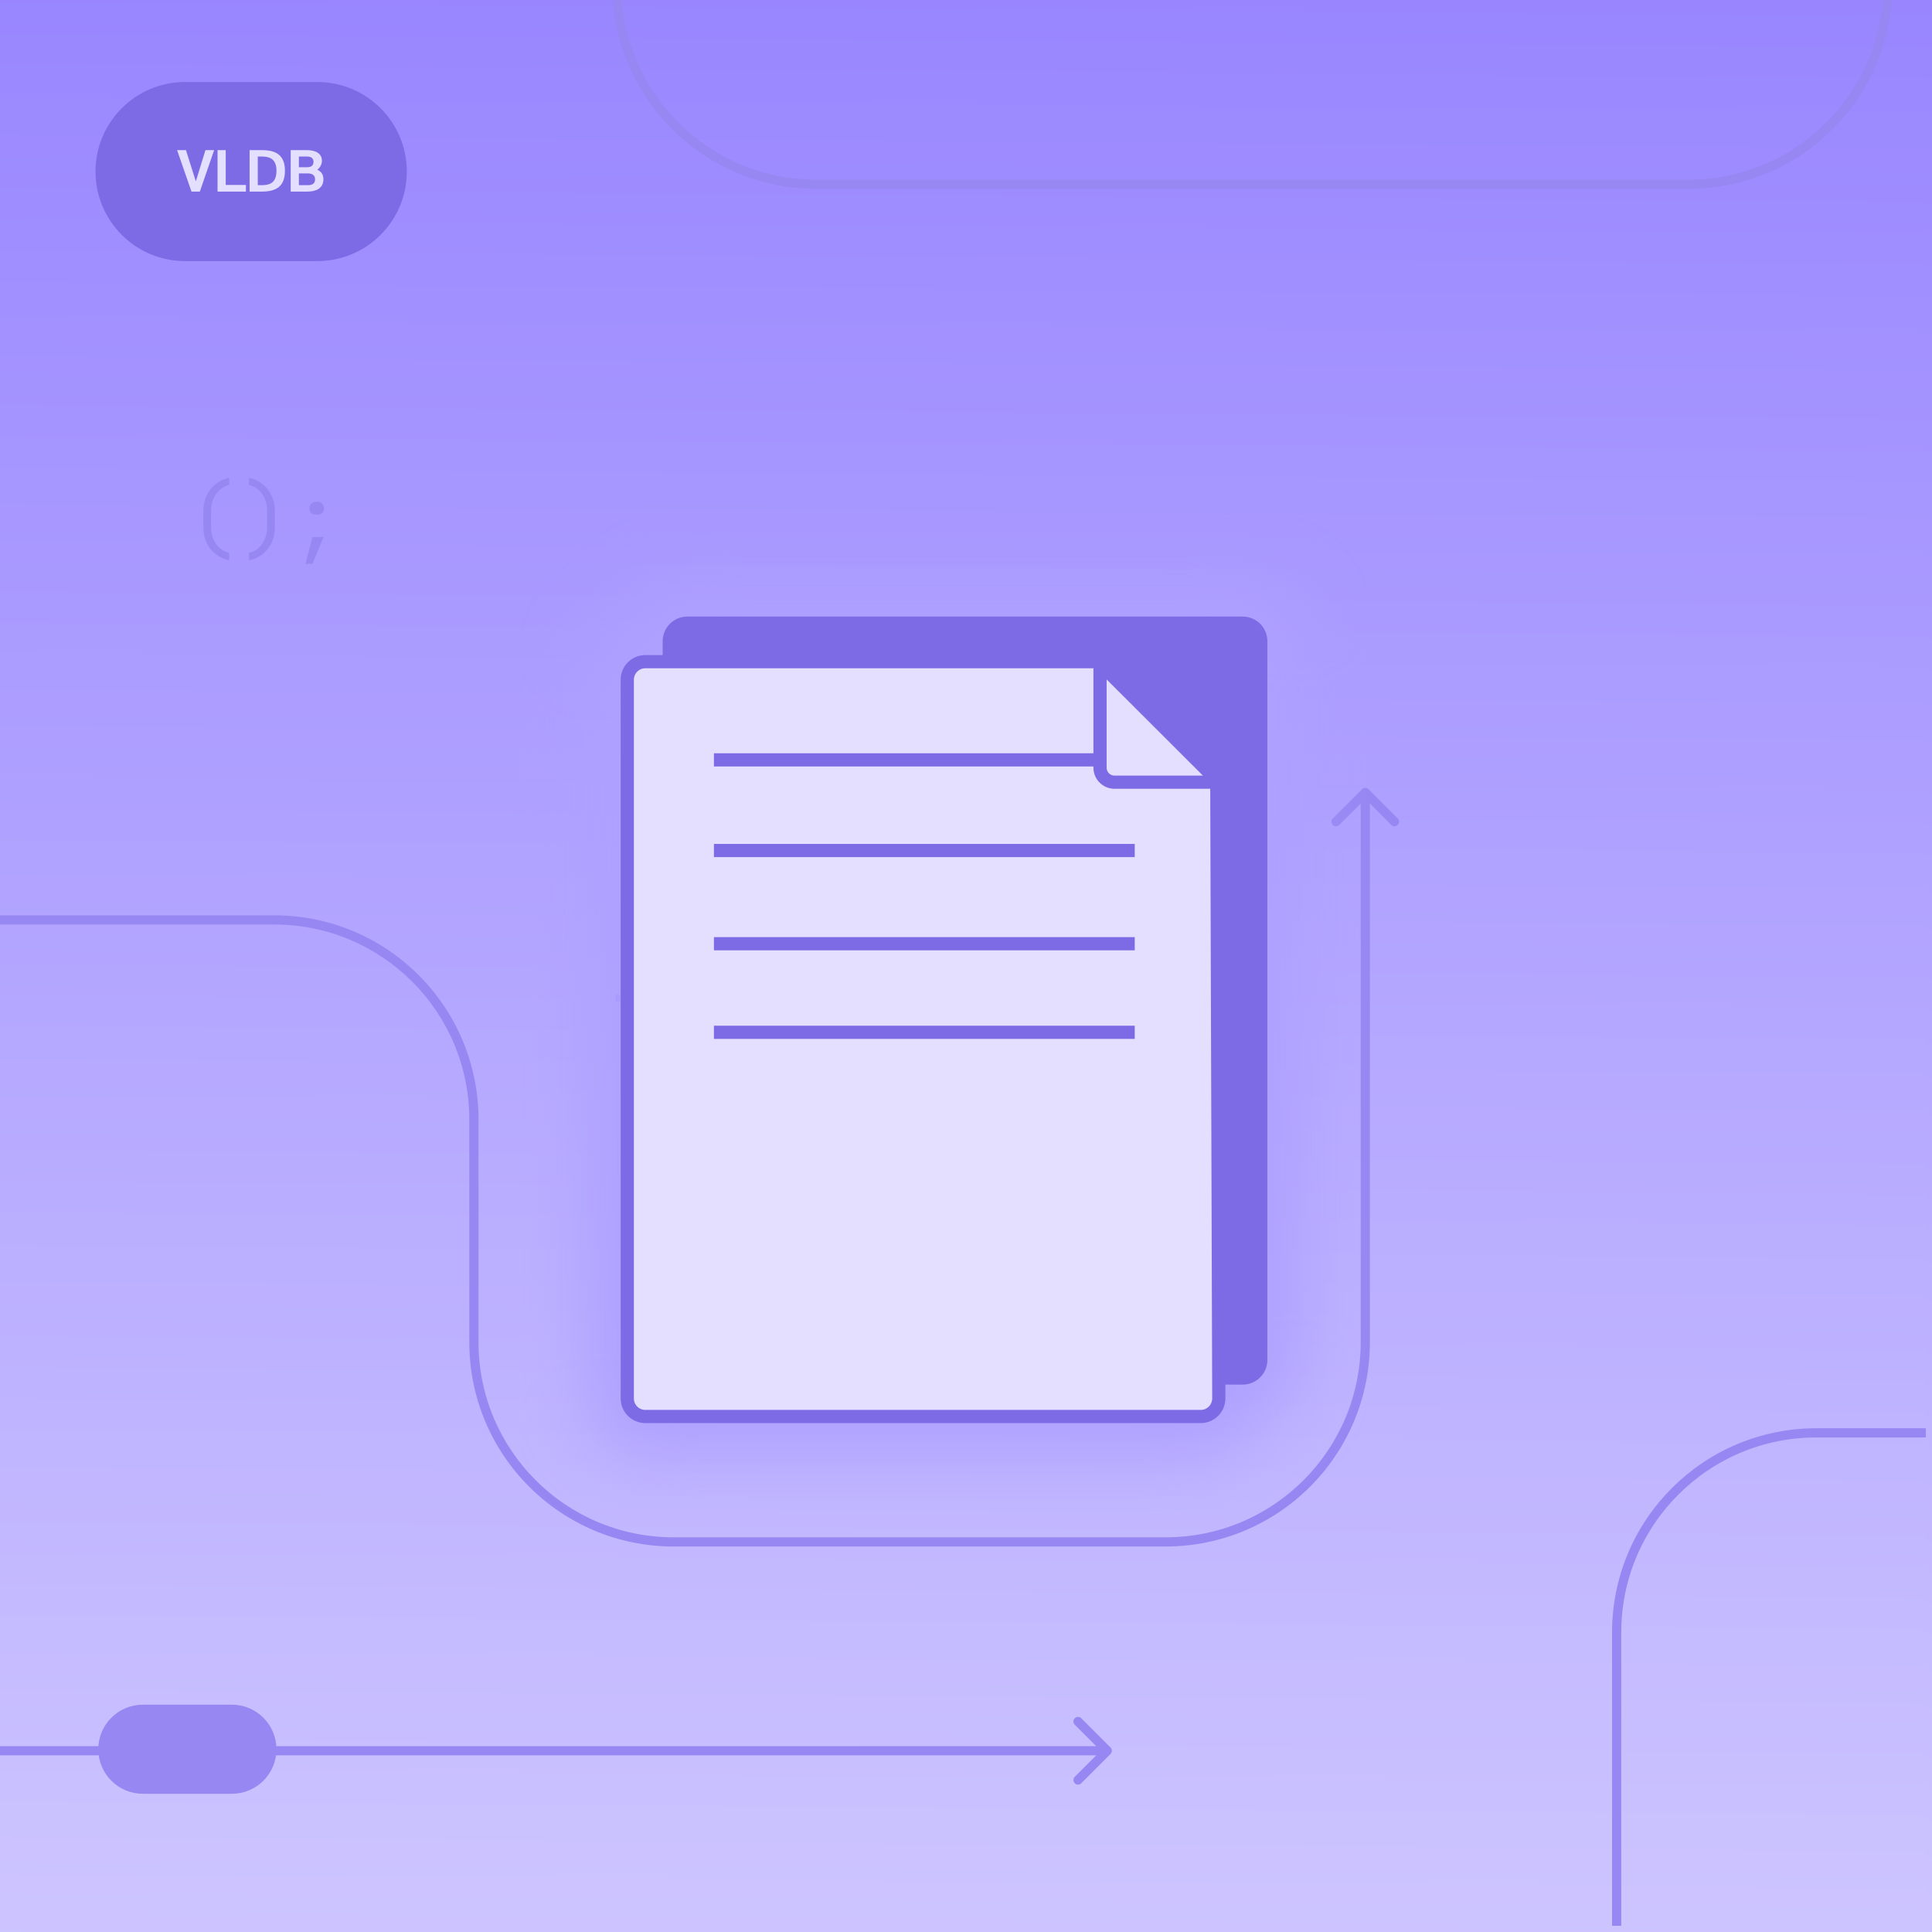
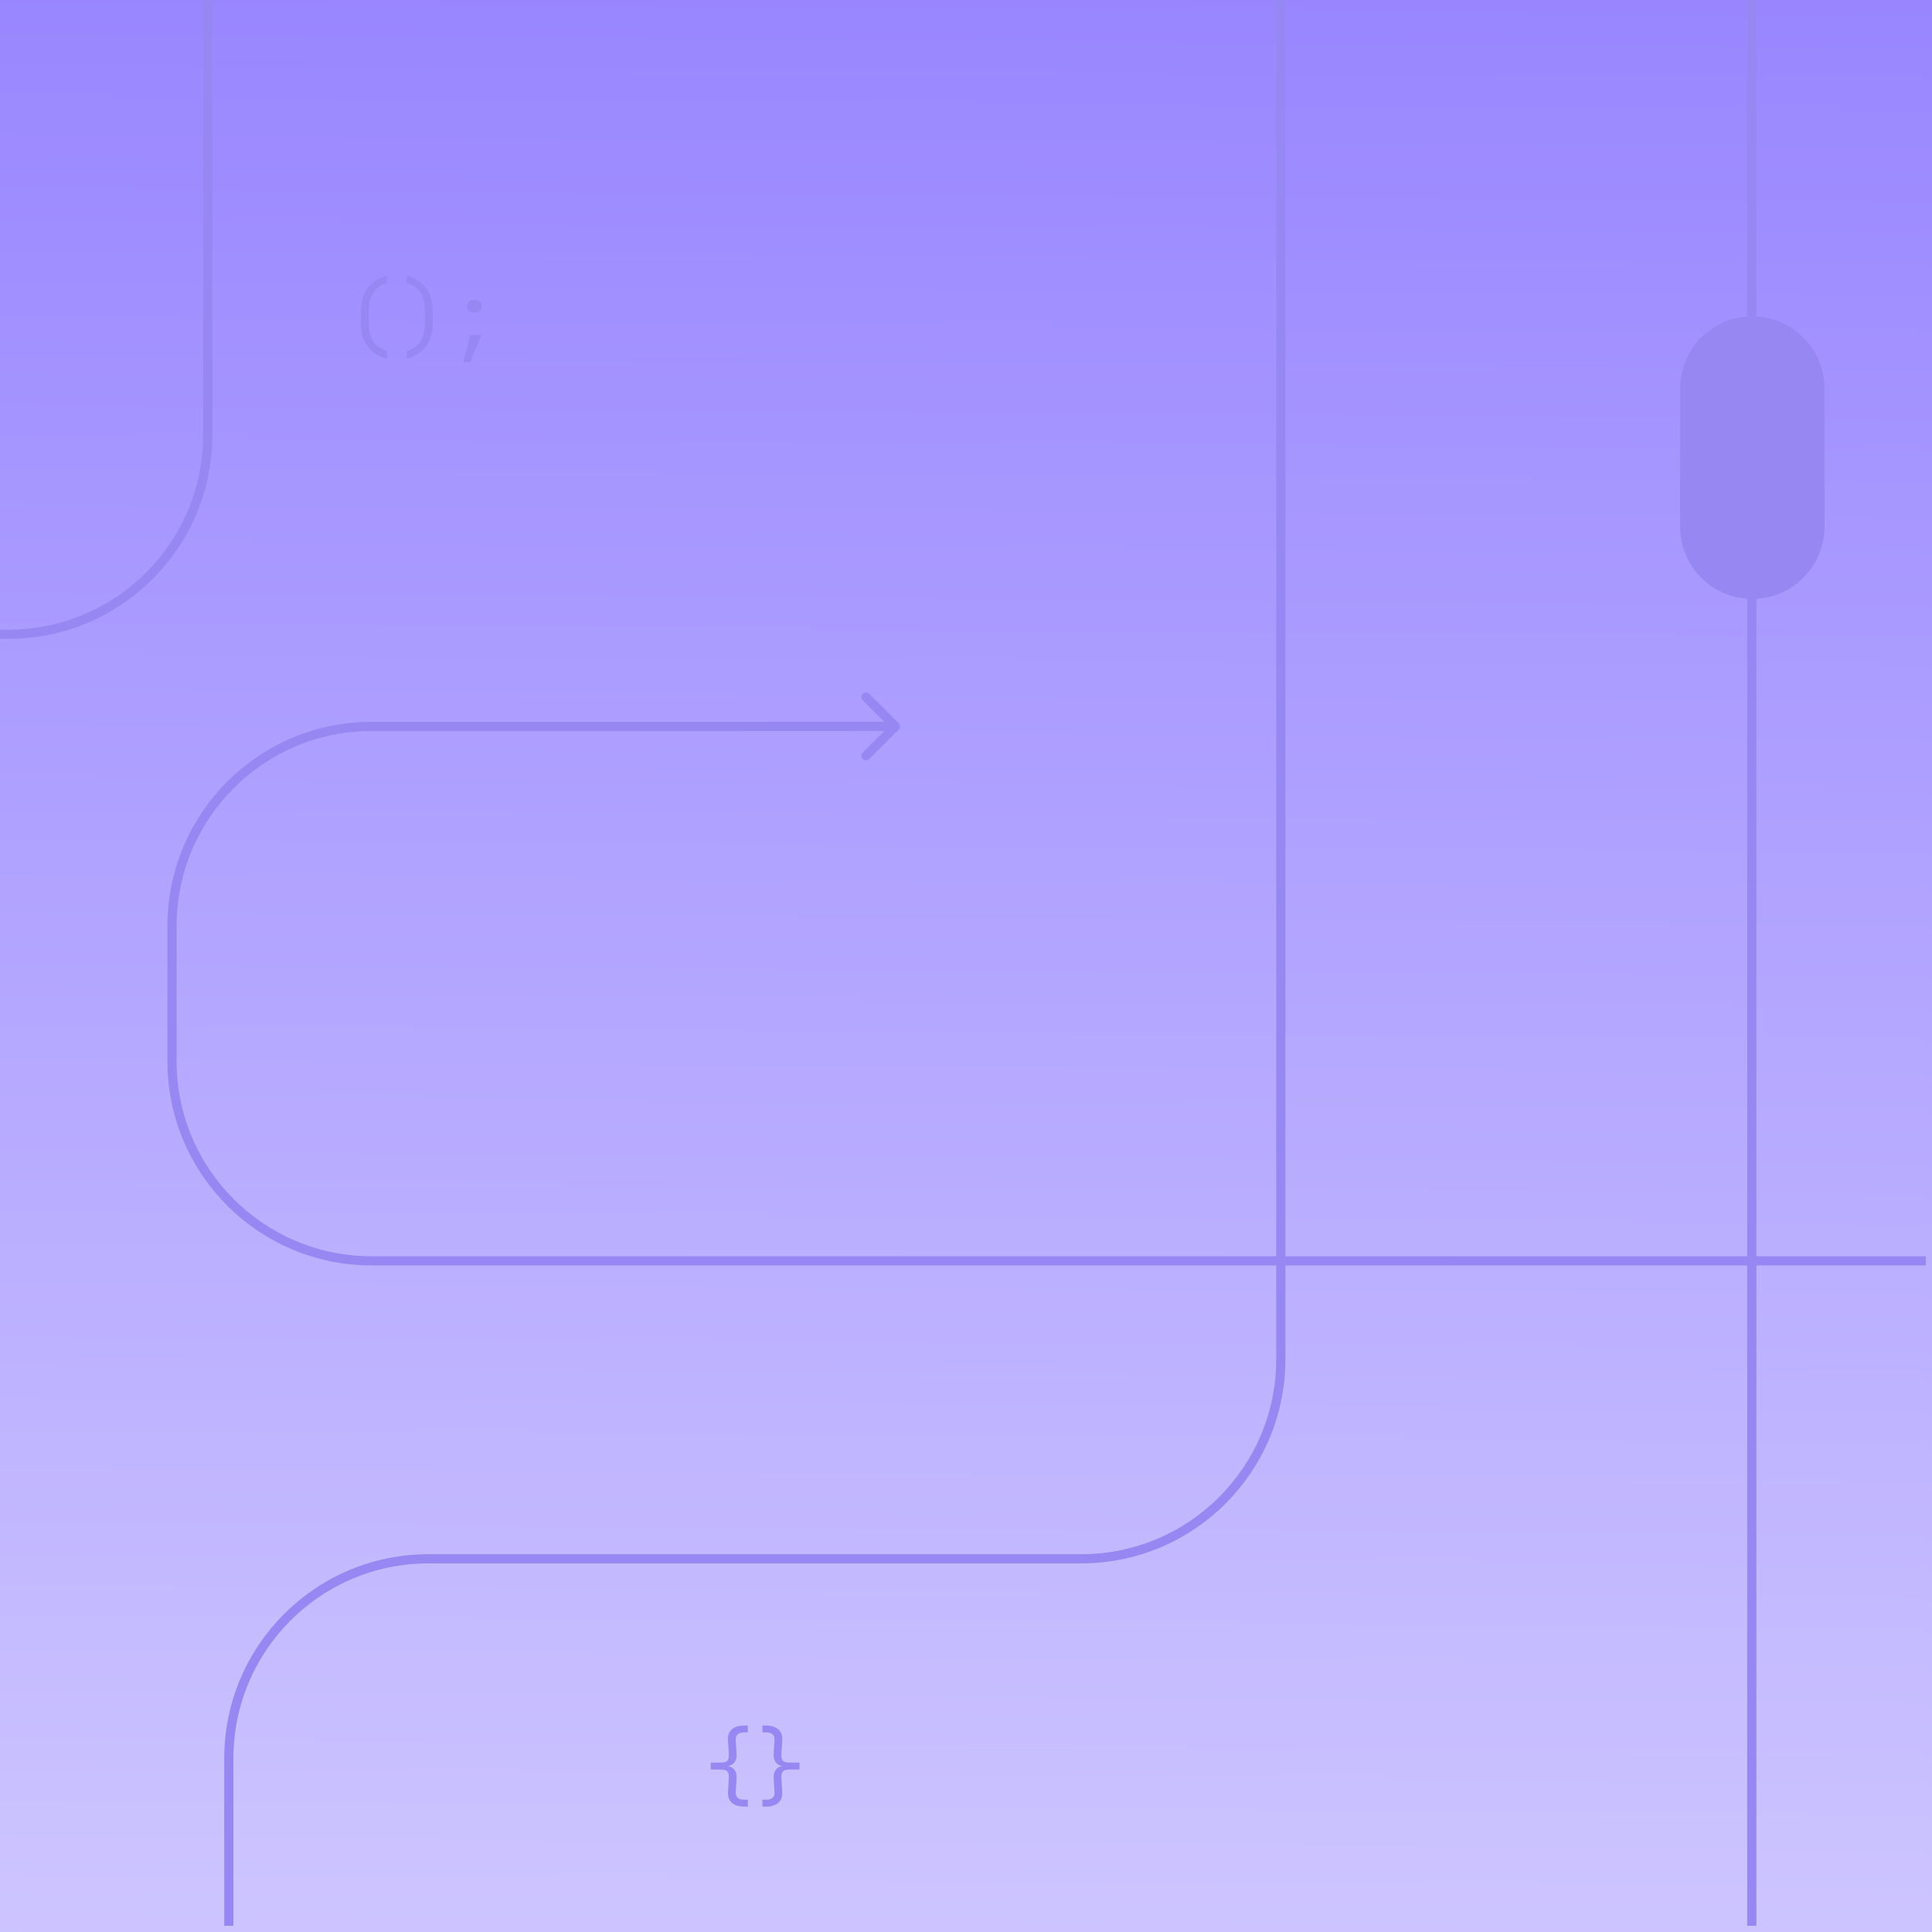
<svg xmlns="http://www.w3.org/2000/svg" width="627" height="627" viewBox="0 0 627 627" fill="none">
  <rect width="627" height="627" fill="url(#paint0_linear_10531_22051)" />
  <g clip-path="url(#clip0_10531_22051)">
    <rect width="625" height="625" fill="url(#paint1_linear_10531_22051)" />
-     <path d="M360.405 569.236C360.987 568.654 360.987 567.709 360.405 567.127L350.913 557.635C350.33 557.052 349.386 557.052 348.803 557.635C348.221 558.217 348.221 559.162 348.803 559.744L357.241 568.182L348.803 576.619C348.221 577.201 348.221 578.146 348.803 578.728C349.386 579.311 350.33 579.311 350.913 578.728L360.405 569.236ZM359.35 568.182L359.35 566.69L-115.63 566.69L-115.63 568.182L-115.63 569.673L359.35 569.673L359.35 568.182Z" fill="#9787F2" />
-     <path d="M444.137 256.124C443.554 255.542 442.61 255.542 442.027 256.124L432.535 265.616C431.953 266.199 431.953 267.143 432.535 267.725C433.118 268.308 434.062 268.308 434.645 267.725L443.082 259.288L451.519 267.725C452.102 268.308 453.046 268.308 453.629 267.725C454.211 267.143 454.211 266.199 453.629 265.616L444.137 256.124ZM153.801 435.608L155.292 435.608L153.801 435.608ZM153.801 363.339L152.309 363.339L152.309 435.608L153.801 435.608L155.292 435.608L155.292 363.339L153.801 363.339ZM218.594 500.4L218.594 501.892L378.289 501.892L378.289 500.4L378.289 498.909L218.594 498.909L218.594 500.4ZM443.082 435.608L444.573 435.608L444.573 257.179L443.082 257.179L441.59 257.179L441.59 435.608L443.082 435.608ZM89.008 298.546L89.008 297.055L-47.848 297.055L-47.848 298.546L-47.848 300.038L89.008 300.038L89.008 298.546ZM378.289 500.4L378.289 501.892C414.897 501.892 444.573 472.215 444.573 435.608L443.082 435.608L441.59 435.608C441.59 470.568 413.249 498.909 378.289 498.909L378.289 500.4ZM153.801 435.608L152.309 435.608C152.31 472.215 181.986 501.892 218.594 501.892L218.594 500.4L218.594 498.909C183.633 498.909 155.293 470.568 155.292 435.608L153.801 435.608ZM153.801 363.339L155.292 363.339C155.292 326.731 125.616 297.055 89.008 297.055L89.008 298.546L89.008 300.038C123.968 300.038 152.309 328.379 152.309 363.339L153.801 363.339Z" fill="#9787F2" />
-     <path d="M613.756 -184.901C613.174 -185.484 612.23 -185.484 611.647 -184.901L602.155 -175.409C601.573 -174.827 601.573 -173.882 602.155 -173.3C602.738 -172.717 603.682 -172.717 604.264 -173.3L612.702 -181.737L621.139 -173.3C621.722 -172.717 622.666 -172.717 623.248 -173.3C623.831 -173.882 623.831 -174.827 623.248 -175.409L613.756 -184.901ZM200.163 -155.502L198.671 -155.502L200.163 -155.502ZM135.37 -220.295L135.37 -218.804L135.37 -220.295ZM200.163 -155.502L198.671 -155.502L198.671 -4.984L200.163 -4.984L201.654 -4.984L201.654 -155.502L200.163 -155.502ZM264.955 59.808L264.955 61.3L547.909 61.3L547.909 59.809L547.909 58.317L264.955 58.317L264.955 59.808ZM612.702 -4.984L614.193 -4.984L614.193 -183.846L612.702 -183.846L611.21 -183.846L611.21 -4.984L612.702 -4.984ZM135.37 -220.295L135.37 -221.787L-28.247 -221.787L-28.247 -220.295L-28.247 -218.804L135.37 -218.804L135.37 -220.295ZM547.909 59.809L547.909 61.3C584.517 61.3 614.193 31.624 614.193 -4.984L612.702 -4.984L611.21 -4.984C611.21 29.976 582.869 58.317 547.909 58.317L547.909 59.809ZM200.163 -4.984L198.671 -4.984C198.671 31.623 228.348 61.3 264.955 61.3L264.955 59.808L264.955 58.317C229.995 58.317 201.654 29.976 201.654 -4.984L200.163 -4.984ZM200.163 -155.502L201.654 -155.502C201.654 -192.11 171.978 -221.787 135.37 -221.787L135.37 -220.295L135.37 -218.804C170.33 -218.804 198.671 -190.463 198.671 -155.502L200.163 -155.502Z" fill="#9787F2" />
-     <path d="M383.772 1103.47L383.772 888.655C383.772 852.871 412.78 823.862 448.564 823.862L459.867 823.862C495.651 823.862 524.659 794.854 524.659 759.07L524.659 529.802C524.659 494.018 553.668 465.01 589.452 465.01L850.28 465.01C886.064 465.01 915.073 436.001 915.073 400.217L915.072 -60.809C915.072 -96.593 944.081 -125.601 979.865 -125.601L1090.51 -125.601" stroke="#9787F2" stroke-width="2.983" />
-     <rect x="32.856" y="581.178" width="26.99" height="55.897" rx="13.495" transform="rotate(-90 32.8565 581.178)" fill="#9787F2" stroke="#9787F2" stroke-width="1.918" />
-     <path d="M74.385 181.885C71.734 181.232 69.672 179.944 68.197 178.021C66.722 176.099 65.985 173.747 65.985 170.965V165.925C65.985 164.096 66.321 162.444 66.993 160.969C67.684 159.476 68.654 158.216 69.905 157.189C71.174 156.163 72.668 155.435 74.385 155.005V157.385C73.191 157.665 72.154 158.207 71.277 159.009C70.4 159.793 69.719 160.773 69.233 161.949C68.748 163.125 68.505 164.451 68.505 165.925V170.965C68.505 172.403 68.739 173.709 69.205 174.885C69.691 176.061 70.372 177.041 71.249 177.825C72.145 178.591 73.191 179.113 74.385 179.393V181.885ZM80.814 181.885V179.393C82.028 179.113 83.073 178.591 83.95 177.825C84.828 177.041 85.5 176.061 85.966 174.885C86.452 173.709 86.694 172.403 86.694 170.965V165.925C86.694 164.451 86.452 163.125 85.966 161.949C85.481 160.773 84.8 159.793 83.922 159.009C83.045 158.207 82.009 157.665 80.814 157.385V155.005C82.55 155.435 84.044 156.163 85.294 157.189C86.545 158.216 87.506 159.476 88.178 160.969C88.869 162.444 89.214 164.096 89.214 165.925V170.965C89.214 173.747 88.477 176.099 87.002 178.021C85.528 179.944 83.465 181.232 80.814 181.885ZM99.143 183.005L101.383 174.297H105.023L101.383 183.005H99.143ZM102.503 167.045C101.887 167.045 101.383 166.849 100.991 166.457C100.599 166.065 100.403 165.561 100.403 164.945C100.403 164.348 100.599 163.853 100.991 163.461C101.402 163.051 101.906 162.845 102.503 162.845H103.063C103.661 162.845 104.155 163.051 104.547 163.461C104.958 163.853 105.163 164.348 105.163 164.945C105.163 165.561 104.967 166.065 104.575 166.457C104.183 166.849 103.679 167.045 103.063 167.045H102.503Z" fill="#9787F2" />
-     <path d="M210.528 337.105C209.427 337.105 208.475 336.919 207.672 336.545C206.888 336.191 206.291 335.659 205.88 334.949C205.47 334.259 205.292 333.428 205.348 332.457L205.628 327.865C205.684 326.876 205.535 326.167 205.18 325.737C204.826 325.289 204.042 325.065 202.828 325.065H199.748V322.825H202.828C204.042 322.825 204.826 322.611 205.18 322.181C205.535 321.733 205.684 321.015 205.628 320.025L205.348 315.433C205.292 314.444 205.47 313.604 205.88 312.913C206.291 312.223 206.888 311.7 207.672 311.345C208.475 310.972 209.427 310.785 210.528 310.785H211.788V313.025H210.528C209.651 313.025 208.979 313.231 208.512 313.641C208.046 314.033 207.831 314.631 207.868 315.433L208.148 320.025C208.223 321.239 207.934 322.209 207.28 322.937C206.627 323.647 205.703 324.001 204.508 324.001V323.861C205.684 323.861 206.599 324.225 207.252 324.953C207.924 325.681 208.223 326.652 208.148 327.865L207.868 332.457C207.831 333.26 208.046 333.857 208.512 334.249C208.979 334.66 209.651 334.865 210.528 334.865H211.788V337.105H210.528ZM216.537 337.105V334.865H217.797C218.675 334.865 219.347 334.66 219.813 334.249C220.28 333.857 220.495 333.26 220.457 332.457L220.177 327.865C220.103 326.652 220.392 325.681 221.045 324.953C221.717 324.225 222.641 323.861 223.817 323.861V324.001C222.623 324.001 221.699 323.647 221.045 322.937C220.392 322.209 220.103 321.239 220.177 320.025L220.457 315.433C220.495 314.631 220.28 314.033 219.813 313.641C219.347 313.231 218.675 313.025 217.797 313.025H216.537V310.785H217.797C218.899 310.785 219.841 310.972 220.625 311.345C221.428 311.7 222.035 312.223 222.445 312.913C222.856 313.604 223.033 314.444 222.977 315.433L222.697 320.025C222.641 321.015 222.791 321.733 223.145 322.181C223.5 322.611 224.284 322.825 225.497 322.825H228.577V325.065H225.497C224.303 325.065 223.519 325.289 223.145 325.737C222.791 326.167 222.641 326.876 222.697 327.865L222.977 332.457C223.033 333.428 222.856 334.259 222.445 334.949C222.035 335.659 221.428 336.191 220.625 336.545C219.841 336.919 218.899 337.105 217.797 337.105H216.537Z" fill="#9787F2" />
+     <path d="M291.625 236.801C292.207 236.218 292.207 235.274 291.625 234.691L282.133 225.199C281.55 224.617 280.606 224.617 280.023 225.199C279.441 225.782 279.441 226.726 280.023 227.309L288.461 235.746L280.023 244.183C279.441 244.766 279.441 245.71 280.023 246.293C280.606 246.875 281.55 246.875 282.133 246.293L291.625 236.801ZM290.57 235.746V234.255H120.614V235.746V237.238H290.57V235.746ZM55.821 300.539H54.33L54.33 344.396H55.821H57.313L57.313 300.539H55.821ZM120.614 409.188V410.68H678.074V409.188V407.697H120.614V409.188ZM742.867 473.981H741.375V716.704H742.867H744.358V473.981H742.867ZM807.659 781.497V782.989H986.842V781.497V780.005H807.659V781.497ZM742.867 716.704H741.375C741.375 753.312 771.052 782.989 807.659 782.989V781.497V780.005C772.699 780.005 744.358 751.665 744.358 716.704H742.867ZM678.074 409.188V410.68C713.034 410.68 741.375 439.021 741.375 473.981H742.867H744.358C744.358 437.373 714.682 407.697 678.074 407.697V409.188ZM55.821 344.396H54.33C54.33 381.004 84.006 410.68 120.614 410.68V409.188V407.697C85.654 407.697 57.313 379.356 57.313 344.396H55.821ZM120.614 235.746V234.255C84.006 234.255 54.33 263.931 54.33 300.539H55.821H57.313C57.313 265.579 85.654 237.238 120.614 237.238V235.746Z" fill="#9787F2" />
+     <path d="M568.518 663.876L568.518 -5.868C568.518 -41.652 597.526 -70.66 633.31 -70.66L747.839 -70.66C783.623 -70.66 812.632 -41.652 812.632 -5.868L812.632 271.619C812.632 307.403 841.64 336.412 877.424 336.412L1413.99 336.412C1449.77 336.412 1478.78 365.421 1478.78 401.205L1478.78 533.781" stroke="#9787F2" stroke-width="2.983" />
+     <rect x="546.214" y="103.631" width="44.932" height="89.789" rx="22.466" fill="#9787F2" stroke="#9787F2" stroke-width="1.918" />
+     <path d="M68.501 -184.901C67.918 -185.483 66.974 -185.483 66.391 -184.901L56.9 -175.409C56.317 -174.826 56.317 -173.882 56.9 -173.299C57.482 -172.717 58.426 -172.717 59.009 -173.299L67.446 -181.737L75.883 -173.299C76.466 -172.717 77.41 -172.717 77.993 -173.299C78.575 -173.882 78.575 -174.826 77.993 -175.409L68.501 -184.901ZM-409.886 -220.295L-409.886 -218.803L-409.886 -220.295ZM-345.093 -155.502L-346.585 -155.502L-346.584 141.049L-345.093 141.049L-343.601 141.049L-343.602 -155.502L-345.093 -155.502ZM-280.3 205.841L-280.3 207.333L2.653 207.333L2.653 205.842L2.653 204.35L-280.3 204.35L-280.3 205.841ZM67.446 141.049L68.938 141.049L68.938 -183.846L67.446 -183.846L65.955 -183.846L65.955 141.049L67.446 141.049ZM-409.886 -220.295L-409.886 -221.786L-573.503 -221.786L-573.503 -220.295L-573.503 -218.803L-409.886 -218.803L-409.886 -220.295ZM2.653 205.842L2.653 207.333C39.261 207.333 68.938 177.657 68.938 141.049L67.446 141.049L65.955 141.049C65.955 176.009 37.614 204.35 2.653 204.35L2.653 205.842ZM-345.093 141.049L-346.584 141.049C-346.584 177.656 -316.908 207.333 -280.3 207.333L-280.3 205.841L-280.3 204.35C-315.261 204.35 -343.601 176.009 -343.601 141.049L-345.093 141.049ZM-345.093 -155.502L-343.602 -155.502C-343.602 -192.11 -373.278 -221.786 -409.886 -221.786L-409.886 -220.295L-409.886 -218.803C-374.925 -218.803 -346.585 -190.462 -346.585 -155.502L-345.093 -155.502Z" fill="#9787F2" />
+     <path d="M-115.631 1103.47L-115.631 888.657C-115.631 852.873 -86.622 823.864 -50.838 823.864L9.47 823.864C45.254 823.864 74.262 794.855 74.262 759.072L74.262 570.674C74.262 534.89 103.271 505.882 139.055 505.882L350.878 505.882C386.662 505.882 415.67 476.873 415.67 441.089L415.67 -60.807C415.67 -96.591 444.679 -125.6 480.463 -125.599L591.108 -125.599" stroke="#9787F2" stroke-width="2.983" />
+     <path d="M241.43 586.31C240.328 586.31 239.376 586.124 238.574 585.75C237.79 585.396 237.192 584.864 236.782 584.154C236.371 583.464 236.194 582.633 236.25 581.662L236.53 577.07C236.586 576.081 236.436 575.372 236.082 574.942C235.727 574.494 234.943 574.27 233.73 574.27H230.65V572.03H233.73C234.943 572.03 235.727 571.816 236.082 571.386C236.436 570.938 236.586 570.22 236.53 569.23L236.25 564.638C236.194 563.649 236.371 562.809 236.782 562.118C237.192 561.428 237.79 560.905 238.574 560.55C239.376 560.177 240.328 559.99 241.43 559.99H242.69V562.23H241.43C240.552 562.23 239.88 562.436 239.414 562.846C238.947 563.238 238.732 563.836 238.77 564.638L239.05 569.23C239.124 570.444 238.835 571.414 238.182 572.142C237.528 572.852 236.604 573.206 235.41 573.206V573.066C236.586 573.066 237.5 573.43 238.154 574.158C238.826 574.886 239.124 575.857 239.05 577.07L238.77 581.662C238.732 582.465 238.947 583.062 239.414 583.454C239.88 583.865 240.552 584.07 241.43 584.07H242.69V586.31H241.43ZM247.439 586.31V584.07H248.699C249.576 584.07 250.248 583.865 250.715 583.454C251.181 583.062 251.396 582.465 251.359 581.662L251.079 577.07C251.004 575.857 251.293 574.886 251.947 574.158C252.619 573.43 253.543 573.066 254.719 573.066V573.206C253.524 573.206 252.6 572.852 251.947 572.142C251.293 571.414 251.004 570.444 251.079 569.23L251.359 564.638C251.396 563.836 251.181 563.238 250.715 562.846C250.248 562.436 249.576 562.23 248.699 562.23H247.439V559.99H248.699C249.8 559.99 250.743 560.177 251.527 560.55C252.329 560.905 252.936 561.428 253.347 562.118C253.757 562.809 253.935 563.649 253.879 564.638L253.599 569.23C253.543 570.22 253.692 570.938 254.047 571.386C254.401 571.816 255.185 572.03 256.399 572.03H259.479V574.27H256.399C255.204 574.27 254.42 574.494 254.047 574.942C253.692 575.372 253.543 576.081 253.599 577.07L253.879 581.662C253.935 582.633 253.757 583.464 253.347 584.154C252.936 584.864 252.329 585.396 251.527 585.75C250.743 586.124 249.8 586.31 248.699 586.31H247.439Z" fill="#9787F2" />
+     <path d="M125.58 116.36C122.929 115.707 120.867 114.419 119.392 112.496C117.917 110.573 117.18 108.221 117.18 105.44V100.4C117.18 98.571 117.516 96.919 118.188 95.444C118.879 93.951 119.849 92.691 121.1 91.664C122.369 90.637 123.863 89.909 125.58 89.48V91.86C124.385 92.14 123.349 92.681 122.472 93.484C121.595 94.268 120.913 95.248 120.428 96.424C119.943 97.6 119.7 98.925 119.7 100.4V105.44C119.7 106.877 119.933 108.184 120.4 109.36C120.885 110.536 121.567 111.516 122.444 112.3C123.34 113.065 124.385 113.588 125.58 113.868V116.36ZM132.009 116.36V113.868C133.222 113.588 134.268 113.065 135.145 112.3C136.022 111.516 136.694 110.536 137.161 109.36C137.646 108.184 137.889 106.877 137.889 105.44V100.4C137.889 98.925 137.646 97.6 137.161 96.424C136.676 95.248 135.994 94.268 135.117 93.484C134.24 92.681 133.204 92.14 132.009 91.86V89.48C133.745 89.909 135.238 90.637 136.489 91.664C137.74 92.691 138.701 93.951 139.373 95.444C140.064 96.919 140.409 98.571 140.409 100.4V105.44C140.409 108.221 139.672 110.573 138.197 112.496C136.722 114.419 134.66 115.707 132.009 116.36ZM150.338 117.48L152.578 108.772H156.218L152.578 117.48H150.338ZM153.698 101.52C153.082 101.52 152.578 101.324 152.186 100.932C151.794 100.54 151.598 100.036 151.598 99.42C151.598 98.823 151.794 98.328 152.186 97.936C152.597 97.525 153.101 97.32 153.698 97.32H154.258C154.855 97.32 155.35 97.525 155.742 97.936C156.153 98.328 156.358 98.823 156.358 99.42C156.358 100.036 156.162 100.54 155.77 100.932C155.378 101.324 154.874 101.52 154.258 101.52H153.698Z" fill="#9787F2" />
  </g>
-   <g filter="url(#filter0_f_10531_22051)">
-     <mask id="path-8-outside-1_10531_22051" maskUnits="userSpaceOnUse" x="190.43" y="189.094" width="232" height="284" fill="black">
-       <rect fill="white" x="190.43" y="189.094" width="232" height="284" />
-       <path d="M403.29 200.094C407.721 200.094 411.304 203.677 411.304 208.108V441.336C411.304 445.767 407.721 449.35 403.29 449.351H397.668L397.682 453.807V453.813C397.682 458.237 394.108 461.847 389.668 461.847H209.445C205.014 461.846 201.431 458.263 201.43 453.832V220.604C201.431 216.174 205.014 212.59 209.445 212.59H215.067L215.052 208.134V208.127C215.053 203.704 218.627 200.094 223.067 200.094H403.29Z" />
-     </mask>
-     <path d="M403.29 200.094C407.721 200.094 411.304 203.677 411.304 208.108V441.336C411.304 445.767 407.721 449.35 403.29 449.351H397.668L397.682 453.807V453.813C397.682 458.237 394.108 461.847 389.668 461.847H209.445C205.014 461.846 201.431 458.263 201.43 453.832V220.604C201.431 216.174 205.014 212.59 209.445 212.59H215.067L215.052 208.134V208.127C215.053 203.704 218.627 200.094 223.067 200.094H403.29Z" fill="#AEA0FF" />
-     <path d="M403.29 200.094L403.29 189.421H403.29V200.094ZM411.304 208.108H421.977L421.977 208.107L411.304 208.108ZM411.304 441.336L421.977 441.337V441.336H411.304ZM403.29 449.351V460.023H403.29L403.29 449.351ZM397.668 449.351V438.678H386.96L386.995 449.386L397.668 449.351ZM397.682 453.807H408.355V453.789L408.355 453.772L397.682 453.807ZM397.682 453.813L408.355 453.813V453.813H397.682ZM389.668 461.847V472.519H389.668L389.668 461.847ZM209.445 461.847L209.444 472.519H209.445V461.847ZM201.43 453.832H190.758V453.833L201.43 453.832ZM201.43 220.604L190.758 220.603V220.604H201.43ZM209.445 212.59V201.918L209.444 201.918L209.445 212.59ZM215.067 212.59V223.262H225.775L225.739 212.555L215.067 212.59ZM215.052 208.134H204.38V208.151L204.38 208.169L215.052 208.134ZM215.052 208.127L204.38 208.127V208.127H215.052ZM223.067 200.094V189.421H223.066L223.067 200.094ZM403.29 200.094L403.289 210.766C401.826 210.766 400.632 209.571 400.632 208.109L411.304 208.108L421.977 208.107C421.976 197.783 413.616 189.422 403.29 189.421L403.29 200.094ZM411.304 208.108H400.632V441.336H411.304H421.977V208.108H411.304ZM411.304 441.336L400.632 441.335C400.632 439.873 401.826 438.678 403.289 438.678L403.29 449.351L403.29 460.023C413.616 460.022 421.976 451.661 421.977 441.337L411.304 441.336ZM403.29 449.351V438.678H397.668V449.351V460.023H403.29V449.351ZM397.668 449.351L386.995 449.386L387.01 453.842L397.682 453.807L408.355 453.772L408.34 449.316L397.668 449.351ZM397.682 453.807H387.01V453.813H397.682H408.355V453.807H397.682ZM397.682 453.813L387.01 453.813C387.01 452.389 388.167 451.174 389.667 451.174L389.668 461.847L389.668 472.519C400.048 472.519 408.355 464.084 408.355 453.813L397.682 453.813ZM389.668 461.847V451.174H209.445V461.847V472.519H389.668V461.847ZM209.445 461.847L209.446 451.174C210.908 451.174 212.103 452.368 212.103 453.831L201.43 453.832L190.758 453.833C190.759 464.158 199.12 472.518 209.444 472.519L209.445 461.847ZM201.43 453.832H212.103V220.604H201.43H190.758V453.832H201.43ZM201.43 220.604L212.103 220.606C212.103 222.068 210.909 223.262 209.446 223.262L209.445 212.59L209.444 201.918C199.12 201.919 190.759 210.279 190.758 220.603L201.43 220.604ZM209.445 212.59V223.262H215.067V212.59V201.918H209.445V212.59ZM215.067 212.59L225.739 212.555L225.725 208.099L215.052 208.134L204.38 208.169L204.395 212.625L215.067 212.59ZM215.052 208.134H225.725V208.127H215.052H204.38V208.134H215.052ZM215.052 208.127L225.725 208.127C225.725 209.552 224.568 210.766 223.068 210.766L223.067 200.094L223.066 189.421C212.687 189.422 204.38 197.856 204.38 208.127L215.052 208.127ZM223.067 200.094V210.766H403.29V200.094V189.421H223.067V200.094Z" fill="#AEA0FF" mask="url(#path-8-outside-1_10531_22051)" />
-   </g>
-   <path d="M223.068 202.236H403.289C406.538 202.236 409.163 204.861 409.163 208.11V441.336C409.163 444.585 406.538 447.209 403.289 447.209H256.363L255.738 446.584L217.837 408.737V408.094L217.194 208.128C217.194 204.879 219.818 202.236 223.068 202.236Z" fill="#7C6BE4" stroke="#7C6BE4" stroke-width="4.282" stroke-miterlimit="10" />
-   <path d="M389.667 459.705H209.446C206.197 459.705 203.572 457.081 203.572 453.832V220.606C203.572 217.357 206.197 214.732 209.446 214.732H356.372L356.997 215.357L394.898 253.205V253.847L395.541 453.814C395.541 457.063 392.917 459.705 389.667 459.705Z" fill="#E4DFFF" stroke="#7C6BE4" stroke-width="4.282" stroke-miterlimit="10" />
-   <path d="M231.695 246.604H368.263" stroke="#7C6BE4" stroke-width="4.282" stroke-miterlimit="10" />
-   <path d="M231.695 276.021H368.263" stroke="#7C6BE4" stroke-width="4.282" stroke-miterlimit="10" />
-   <path d="M231.695 306.271H368.263" stroke="#7C6BE4" stroke-width="4.282" stroke-miterlimit="10" />
-   <path d="M231.695 335.018H368.263" stroke="#7C6BE4" stroke-width="4.282" stroke-miterlimit="10" />
-   <path d="M394.9 253.206V253.849H361.694C359.105 253.849 356.999 251.742 356.999 249.154V215.877C356.999 215.68 357.231 215.591 357.374 215.716L394.9 253.188V253.206Z" fill="#E4DFFF" stroke="#7C6BE4" stroke-width="4.282" stroke-miterlimit="10" />
-   <rect x="31" y="26.617" width="101.023" height="58.116" rx="29.058" fill="#7C6BE4" />
-   <path d="M57.469 48.721H60.346L63.556 58.854L66.674 48.721H69.495L64.855 62.176H62.146L57.469 48.721ZM73.257 48.721V60.023H79.808V62.176H70.603V48.721H73.257ZM89.728 55.439C89.728 51.412 87.334 50.8 84.884 50.8H83.659V60.097H84.884C87.334 60.097 89.728 59.503 89.728 55.439ZM81.005 48.721H84.995C89.264 48.721 92.474 50.094 92.474 55.439C92.474 60.784 89.264 62.176 84.995 62.176H81.005V48.721ZM94.344 62.176V48.721H99.577C101.934 48.721 104.477 49.464 104.477 52.229C104.477 53.491 103.642 54.623 102.955 55.068C103.994 55.569 104.959 56.349 104.959 58.204C104.959 61.099 102.565 62.176 99.8 62.176H94.344ZM96.998 56.274V60.097H99.93C101.489 60.097 102.25 59.448 102.25 58.204C102.25 56.942 101.47 56.274 99.819 56.274H96.998ZM96.998 50.8V54.27H99.744C101.006 54.27 101.749 53.676 101.749 52.488C101.749 51.431 100.988 50.8 99.744 50.8H96.998Z" fill="#E4DFFF" />
  <defs>
-     <filter id="filter0_f_10531_22051" x="169.413" y="168.077" width="273.908" height="325.787" filterUnits="userSpaceOnUse" color-interpolation-filters="sRGB">
-       <feFlood flood-opacity="0" result="BackgroundImageFix" />
-       <feBlend mode="normal" in="SourceGraphic" in2="BackgroundImageFix" result="shape" />
-       <feGaussianBlur stdDeviation="10.672" result="effect1_foregroundBlur_10531_22051" />
-     </filter>
    <linearGradient id="paint0_linear_10531_22051" x1="307.753" y1="-32.263" x2="302.079" y2="763.324" gradientUnits="userSpaceOnUse">
      <stop stop-color="#9683FF" />
      <stop offset="0.939" stop-color="#D4CDFF" />
    </linearGradient>
-     <linearGradient id="paint1_linear_10531_22051" x1="306.771" y1="-32.16" x2="301.116" y2="760.889" gradientUnits="userSpaceOnUse">
+     <linearGradient id="paint1_linear_10531_22051" x1="306.771" y1="-32.16" x2="301.115" y2="760.889" gradientUnits="userSpaceOnUse">
      <stop stop-color="#9683FF" />
      <stop offset="0.939" stop-color="#D4CDFF" />
    </linearGradient>
    <clipPath id="clip0_10531_22051">
      <rect width="625" height="625" fill="white" />
    </clipPath>
  </defs>
</svg>
